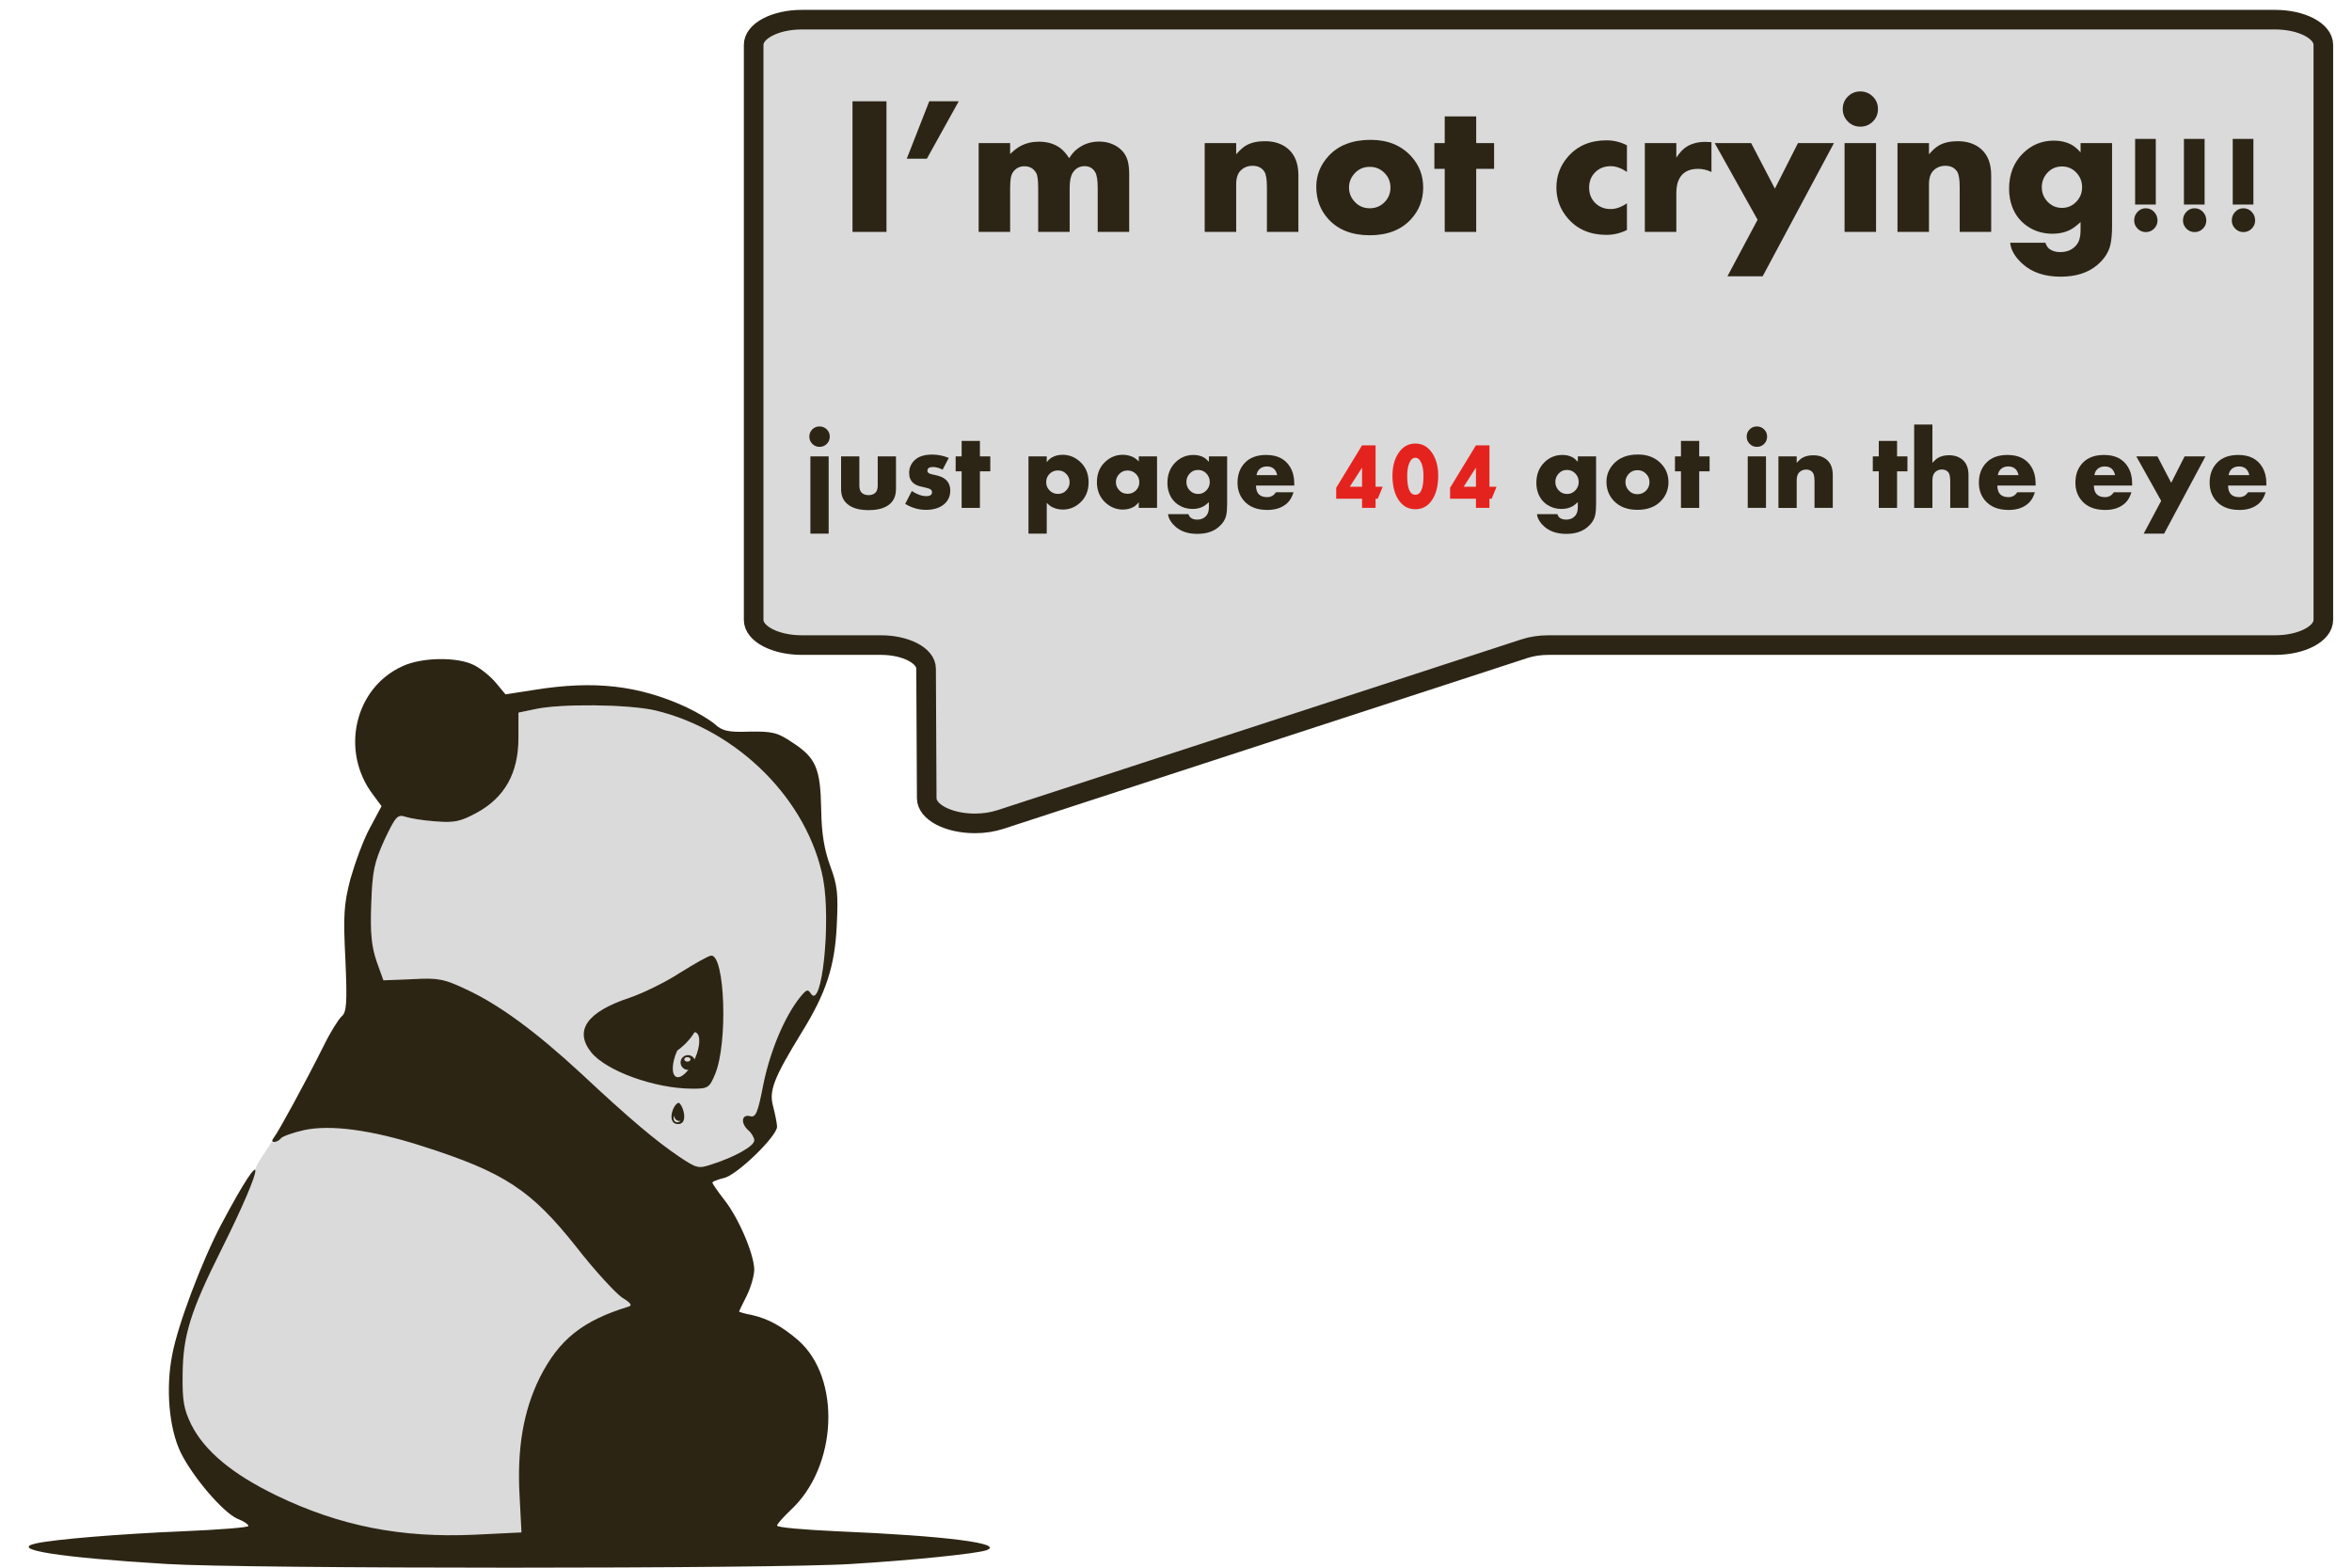
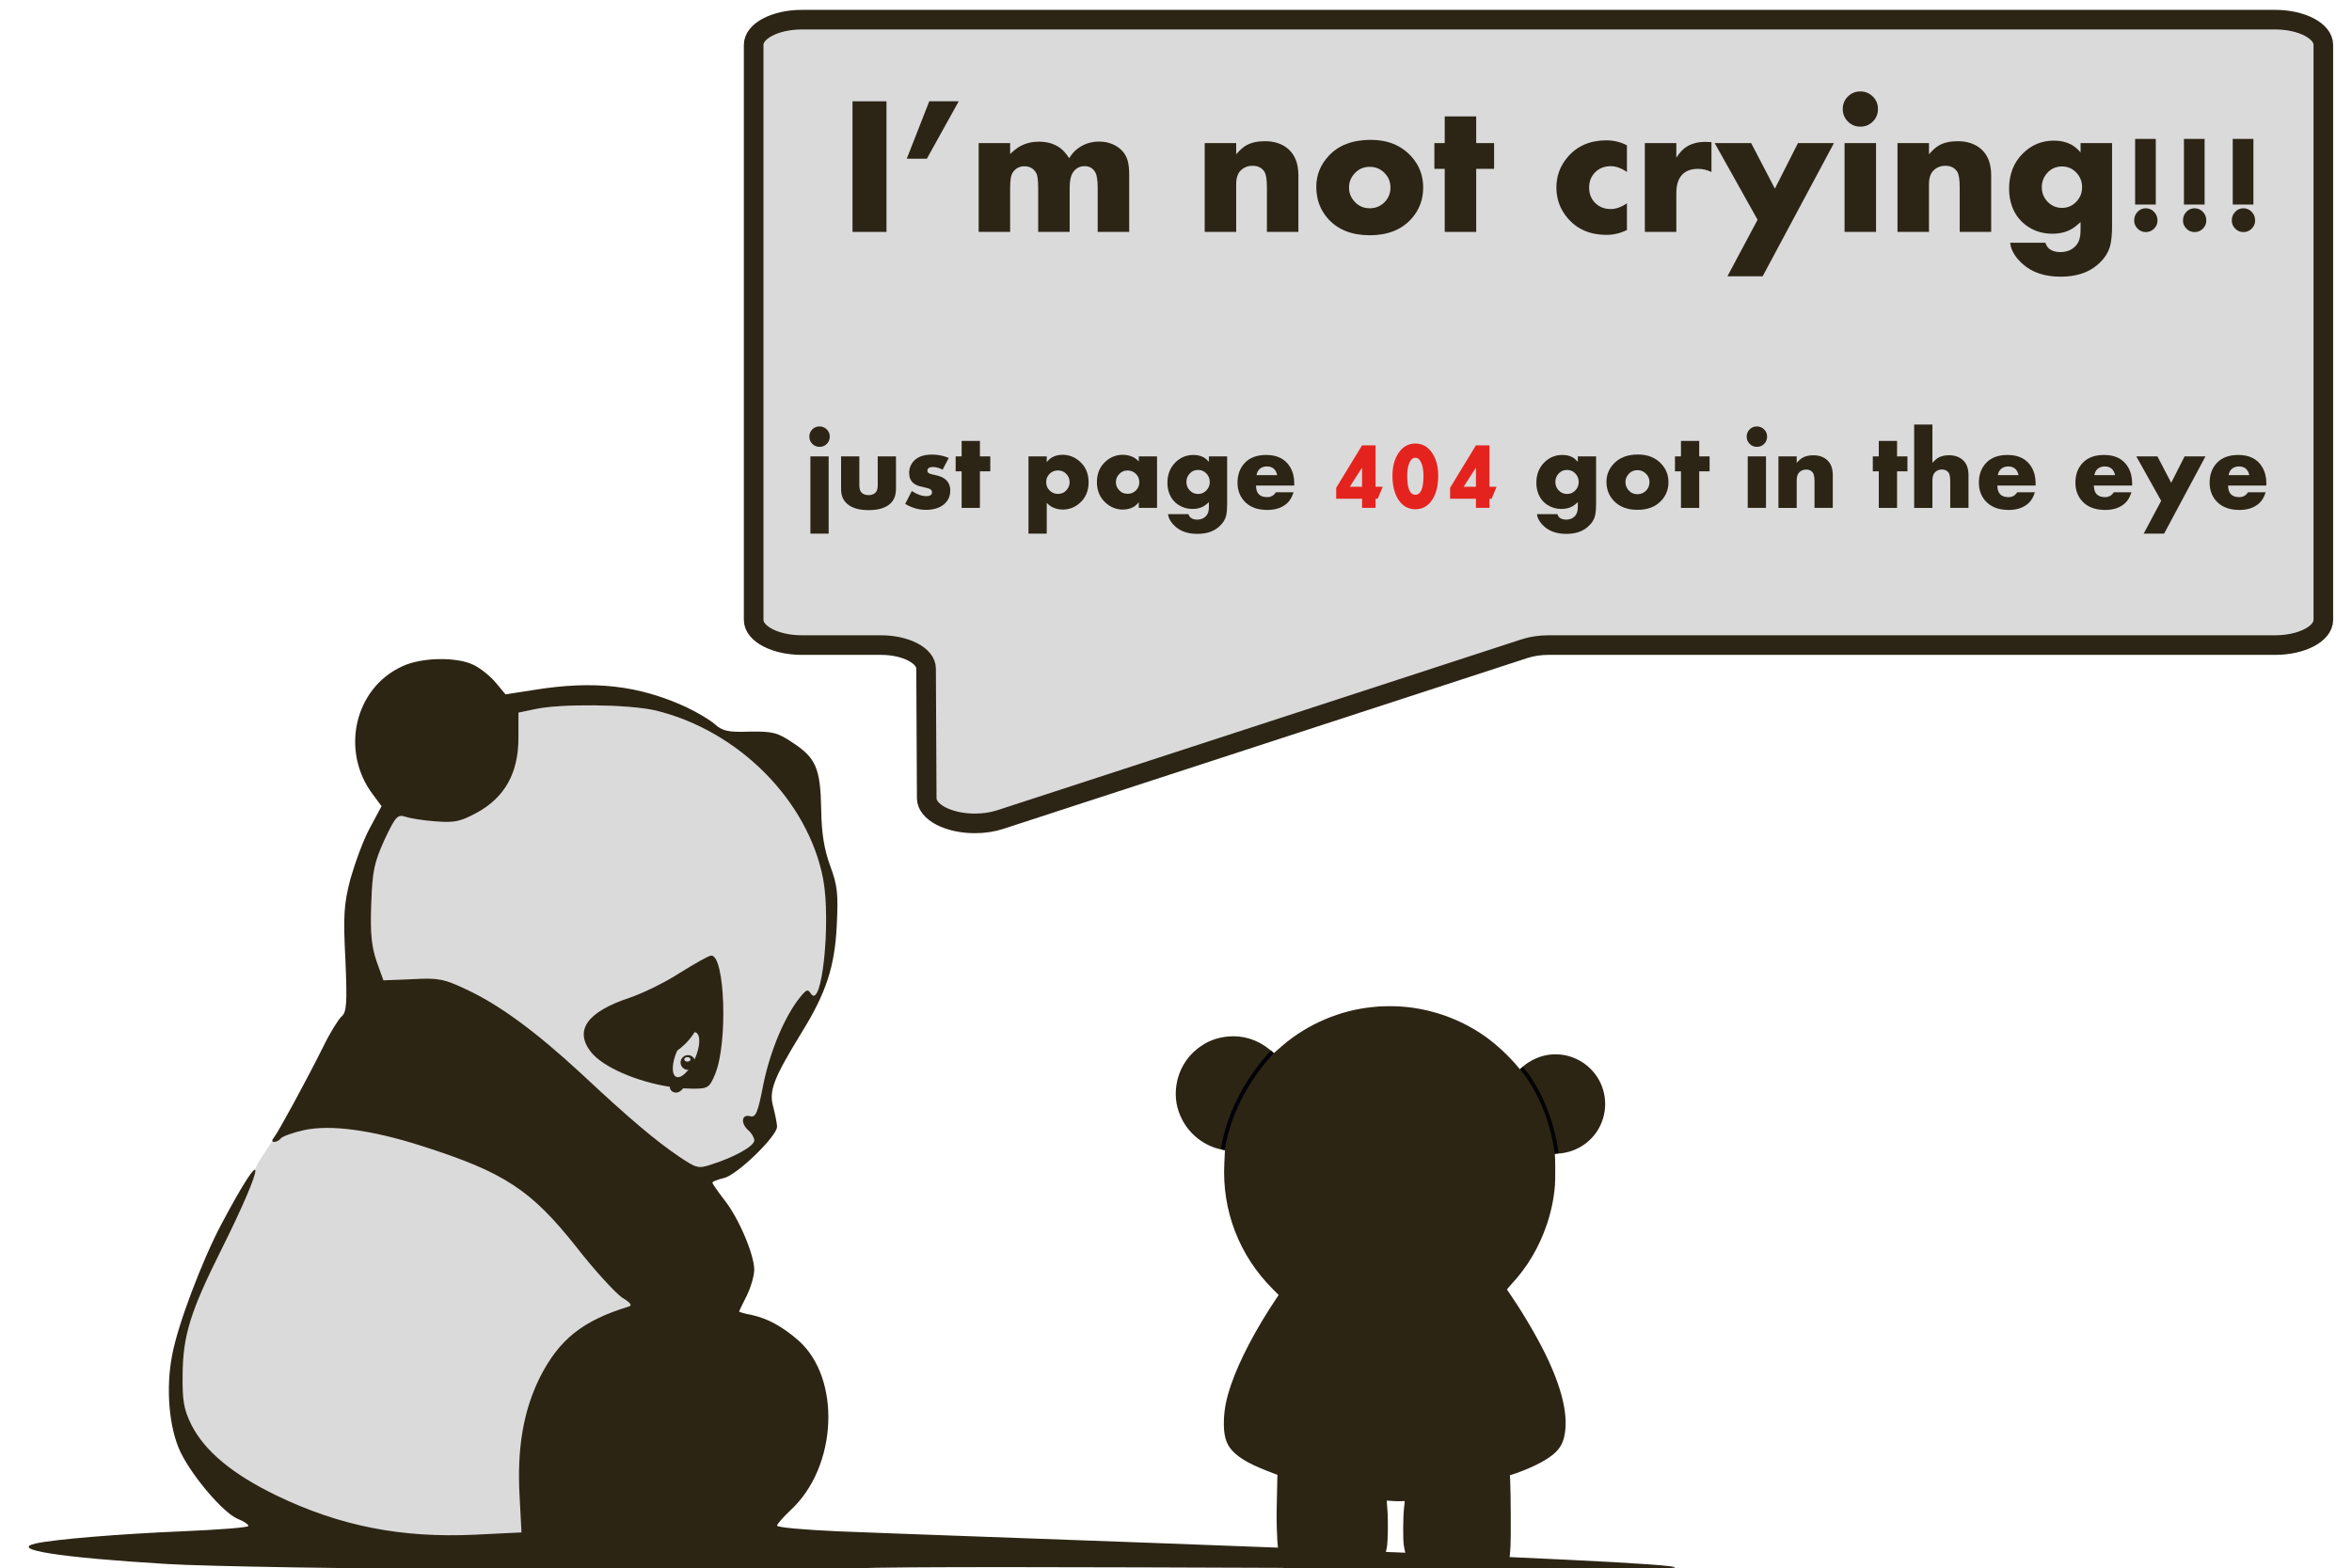
<svg xmlns="http://www.w3.org/2000/svg" version="1.1" id="Слой_1" x="0px" y="0px" width="600px" height="400px" viewBox="0 0 600 400" style="enable-background:new 0 0 600 400;" xml:space="preserve">
  <style type="text/css">
		.st0 {
			fill: #DADADA;
			stroke: #2C2516;
			stroke-width: 5;
			stroke-miterlimit: 10;
		}

		.st1 {
			fill: #2C2516;
		}

		.st2 {
			fill: #E5231E;
		}

		.st3 {
			fill: none;
		}

		.st4 {
			fill: #2D2514;
		}

		.st5 {
			fill: #DADADA;
+ 		}
+ 
+ 		.st6 {
+ 			fill: none;
+ 			stroke: #020009;
+ 			stroke-linejoin: round;
+ 			stroke-miterlimit: 10;
+ 		}
+ 
+ 		.st7 {
+ 			fill: #2D2514;
+ 			stroke: #030405;
+ 			stroke-miterlimit: 10;
		}
	</style>
  <path class="st5" d="M78.436,286.875c0,0-1.125-0.844,7.734,0s27.984,5.906,30.516,6.891s18,7.734,20.391,10.547  s15.469,16.453,16.875,18.703s9,9.844,9,9.844l-5.203,2.812c0,0-7.453,2.109-12.234,7.594s-9.703,13.5-10.688,24.047  s0.141,25.312,0.141,25.312s-27.844,1.828-37.406,1.125s-30.656-9.984-36-14.484s-15.047-12.375-15.75-18.562  s0.422-20.812,4.5-30.516s11.953-26.297,11.953-26.297l3.656-7.312l4.973-7.676C70.893,288.902,77.592,285.891,78.436,286.875z" />
  <path class="st5" d="M173.297,295.146c-6.015-4.075-12.71-9.702-24.837-21.053c-11.836-10.963-21.247-17.852-29.688-21.732  c-5.53-2.62-7.179-2.911-13.583-2.522l-7.373,0.291l-1.746-4.851c-1.261-3.784-1.649-7.082-1.358-14.65  c0.291-8.538,0.776-10.575,3.396-16.396c2.814-5.918,3.299-6.5,5.336-5.821c1.164,0.388,4.657,0.97,7.664,1.164  c4.754,0.388,6.306,0.097,10.575-2.231c7.082-3.881,10.575-10.09,10.575-19.016v-6.5l4.172-0.873  c6.5-1.455,23.77-1.261,30.658,0.291c21.15,5.045,39.002,22.897,42.883,42.98c2.037,10.866-0.291,33.569-3.105,29.3  c-0.776-1.261-1.164-1.067-2.814,0.97c-3.881,4.851-7.568,13.583-9.314,22.12c-1.455,7.47-1.94,8.635-3.493,8.15  c-2.134-0.485-2.329,1.94-0.291,3.687c0.776,0.679,1.455,1.843,1.455,2.523c0,1.455-5.045,4.269-10.866,6.112  C178.148,298.251,177.663,298.057,173.297,295.146z" />
  <g>
    <g>
      <path class="st0" d="M248.722,210.09c-6.772,0-12.296-2.878-12.313-6.416l-0.162-33.08c-0.016-3.309-5.179-6-11.509-6h-20.192    c-6.775,0-12.286-2.881-12.286-6.423V11.44c0-3.541,5.512-6.422,12.286-6.422h375.853c6.775,0,12.287,2.881,12.287,6.422v146.731    c-0.002,3.541-5.513,6.422-12.287,6.422H395.021c-2.156,0-4.262,0.315-6.091,0.911l-133.732,43.602    C253.225,209.75,250.985,210.09,248.722,210.09z" />
    </g>
  </g>
  <g>
    <path class="st1" d="M226.144,59.17h-8.667V25.845h8.667L226.144,59.17L226.144,59.17z" />
    <path class="st1" d="M244.576,25.845l-8.13,14.648h-5.127l5.737-14.648C237.056,25.845,244.576,25.845,244.576,25.845z" />
    <path class="st1" d="M288.058,59.17h-8.032V47.98c0-1.95-0.204-3.283-0.61-3.999c-0.603-1.056-1.506-1.584-2.71-1.584   c-1.335,0-2.36,0.577-3.076,1.731c-0.505,0.812-0.757,2.097-0.757,3.852v11.19h-8.032V47.98c0-1.95-0.163-3.218-0.488-3.803   c-0.651-1.17-1.652-1.755-3.003-1.755c-1.253,0-2.23,0.504-2.93,1.511c-0.261,0.358-0.448,0.85-0.562,1.475   c-0.114,0.626-0.171,1.483-0.171,2.572v11.19h-8.032V36.514h8.032v2.783c0.945-0.911,1.809-1.579,2.592-2.002   c1.418-0.765,3-1.147,4.744-1.147c2.233,0,4.092,0.578,5.576,1.733c0.75,0.586,1.467,1.416,2.152,2.49   c0.62-1.009,1.312-1.807,2.079-2.393c1.614-1.237,3.456-1.855,5.526-1.855c1.695,0,3.203,0.407,4.524,1.221   c1.418,0.896,2.347,2.108,2.787,3.638c0.261,0.928,0.392,2.083,0.392,3.467V59.17H288.058z" />
    <path class="st1" d="M331.222,59.17h-8.032V47.712c0-1.999-0.227-3.324-0.68-3.974c-0.663-0.959-1.658-1.438-2.984-1.438   c-1.213,0-2.232,0.413-3.057,1.239c-0.744,0.745-1.116,1.911-1.116,3.498V59.17h-8.032V36.514h8.032v2.856   c0.926-1.074,1.779-1.831,2.56-2.271c1.268-0.716,2.852-1.074,4.754-1.074c2.438,0,4.42,0.659,5.947,1.978   c1.739,1.498,2.608,3.744,2.608,6.738L331.222,59.17L331.222,59.17z" />
    <path class="st1" d="M363.058,47.842c0,3.142-1.034,5.835-3.101,8.081c-2.507,2.734-6.015,4.102-10.522,4.102   c-4.525,0-8.041-1.367-10.547-4.102c-2.067-2.246-3.101-5.005-3.101-8.276c0-2.946,1.041-5.558,3.125-7.837   c2.522-2.75,6.111-4.126,10.767-4.126c4.28,0,7.698,1.375,10.254,4.126C362.016,42.056,363.058,44.733,363.058,47.842z    M354.708,47.842c0-1.472-0.515-2.718-1.543-3.74c-1.029-1.022-2.272-1.533-3.73-1.533c-1.652,0-2.997,0.622-4.034,1.864   c-0.843,0.998-1.264,2.134-1.264,3.409c0,1.292,0.421,2.437,1.264,3.434c1.037,1.243,2.382,1.864,4.034,1.864   c1.474,0,2.722-0.511,3.742-1.533S354.708,49.33,354.708,47.842z" />
    <path class="st1" d="M381.148,43.081h-4.565V59.17h-8.032V43.081h-2.637v-6.567h2.637v-6.812h8.032v6.812h4.565V43.081z" />
    <path class="st1" d="M415.035,58.682c-1.66,0.83-3.402,1.245-5.225,1.245c-4.135,0-7.414-1.399-9.839-4.199   c-1.953-2.262-2.93-4.883-2.93-7.861c0-2.995,0.977-5.615,2.93-7.861c2.425-2.799,5.704-4.199,9.839-4.199   c1.855,0,3.597,0.423,5.225,1.27v6.812c-1.412-0.993-2.793-1.489-4.14-1.489c-1.592,0-2.906,0.513-3.945,1.538   s-1.559,2.336-1.559,3.931s0.52,2.905,1.559,3.931s2.354,1.538,3.945,1.538c1.331,0,2.711-0.488,4.14-1.465V58.682z" />
    <path class="st1" d="M436.593,43.887c-1.12-0.537-2.257-0.806-3.409-0.806c-2.629,0-4.334,1.083-5.112,3.247   c-0.292,0.781-0.438,1.831-0.438,3.149v9.692h-8.032V36.514h8.032v3.711c0.844-1.318,1.753-2.271,2.728-2.856   c1.314-0.781,2.872-1.172,4.674-1.172c0.422,0,0.941,0.024,1.559,0.073v7.617H436.593z" />
    <path class="st1" d="M467.843,36.514l-18.188,33.984h-8.984l7.69-14.429l-10.938-19.556h9.302l6.055,11.621l5.884-11.621   L467.843,36.514L467.843,36.514z" />
    <path class="st1" d="M479.073,27.81c0,1.267-0.435,2.334-1.303,3.202s-1.936,1.302-3.201,1.302c-1.251,0-2.31-0.438-3.178-1.314   c-0.868-0.877-1.303-1.94-1.303-3.19s0.435-2.309,1.303-3.177s1.927-1.303,3.178-1.303c1.249,0,2.312,0.435,3.189,1.303   C478.635,25.501,479.073,26.561,479.073,27.81z M478.585,59.17h-8.032V36.514h8.032V59.17z" />
    <path class="st1" d="M507.955,59.17h-8.032V47.712c0-1.999-0.227-3.324-0.68-3.974c-0.663-0.959-1.658-1.438-2.984-1.438   c-1.213,0-2.232,0.413-3.057,1.239c-0.744,0.745-1.116,1.911-1.116,3.498V59.17h-8.032V36.514h8.032v2.856   c0.926-1.074,1.779-1.831,2.56-2.271c1.268-0.716,2.852-1.074,4.754-1.074c2.438,0,4.42,0.659,5.947,1.978   c1.739,1.498,2.608,3.744,2.608,6.738L507.955,59.17L507.955,59.17z" />
    <path class="st1" d="M538.79,57.607c0,1.985-0.139,3.589-0.415,4.81c-0.439,1.953-1.579,3.703-3.418,5.249   c-2.328,1.953-5.42,2.93-9.277,2.93c-4.037,0-7.251-1.066-9.644-3.198c-1.596-1.416-2.612-2.897-3.052-4.443   c-0.049-0.163-0.114-0.505-0.195-1.025h8.984c0.26,0.741,0.61,1.272,1.05,1.595c0.716,0.532,1.627,0.798,2.734,0.798   c1.855,0,3.279-0.657,4.272-1.972c0.618-0.827,0.928-2.012,0.928-3.553v-2.142c-0.959,0.879-1.764,1.498-2.414,1.855   c-1.349,0.749-2.941,1.123-4.778,1.123c-2.309,0-4.373-0.594-6.193-1.782c-1.869-1.221-3.21-2.889-4.022-5.005   c-0.553-1.432-0.829-2.986-0.829-4.663c0-3.711,1.179-6.73,3.535-9.058c2.194-2.165,4.836-3.247,7.924-3.247   c1.642,0,3.104,0.334,4.389,1.001c0.764,0.407,1.561,1.074,2.39,2.002v-2.368h8.032L538.79,57.607L538.79,57.607z M531.148,47.769   c0-1.448-0.494-2.693-1.482-3.735s-2.203-1.562-3.645-1.562c-1.604,0-2.916,0.619-3.937,1.855   c-0.811,0.993-1.215,2.141-1.215,3.442c0,1.449,0.498,2.69,1.494,3.723c0.996,1.034,2.215,1.55,3.657,1.55   c1.425,0,2.636-0.517,3.633-1.55C530.65,50.458,531.148,49.217,531.148,47.769z" />
    <path class="st1" d="M550.387,56.253c0,0.801-0.29,1.495-0.87,2.083c-0.581,0.588-1.287,0.882-2.121,0.882   c-0.816,0-1.516-0.294-2.096-0.882s-0.87-1.283-0.87-2.083c0-0.85,0.286-1.581,0.858-2.194c0.571-0.613,1.274-0.919,2.107-0.919   c0.834,0,1.54,0.307,2.121,0.919C550.097,54.672,550.387,55.403,550.387,56.253z M549.947,52.188h-5.273V35.439h5.273V52.188z" />
    <path class="st1" d="M562.838,56.253c0,0.801-0.29,1.495-0.87,2.083c-0.581,0.588-1.287,0.882-2.121,0.882   c-0.816,0-1.516-0.294-2.096-0.882s-0.87-1.283-0.87-2.083c0-0.85,0.286-1.581,0.858-2.194c0.571-0.613,1.274-0.919,2.107-0.919   c0.834,0,1.54,0.307,2.121,0.919C562.548,54.672,562.838,55.403,562.838,56.253z M562.398,52.188h-5.273V35.439h5.273V52.188z" />
    <path class="st1" d="M575.289,56.253c0,0.801-0.29,1.495-0.87,2.083c-0.581,0.588-1.287,0.882-2.121,0.882   c-0.816,0-1.516-0.294-2.096-0.882s-0.87-1.283-0.87-2.083c0-0.85,0.286-1.581,0.858-2.194c0.571-0.613,1.274-0.919,2.107-0.919   c0.834,0,1.54,0.307,2.121,0.919C574.999,54.672,575.289,55.403,575.289,56.253z M574.85,52.188h-5.273V35.439h5.273V52.188z" />
  </g>
  <g>
    <path class="st1" d="M211.674,111.403c0,0.734-0.252,1.354-0.755,1.857c-0.504,0.503-1.123,0.755-1.857,0.755   c-0.725,0-1.34-0.254-1.843-0.762c-0.503-0.509-0.755-1.125-0.755-1.85s0.252-1.339,0.755-1.843   c0.503-0.503,1.118-0.755,1.843-0.755s1.341,0.252,1.85,0.755C211.419,110.064,211.674,110.678,211.674,111.403z M211.391,136.162   h-4.659v-19.711h4.659V136.162z" />
    <path class="st1" d="M228.567,124.792c0,2.445-1.156,4.069-3.469,4.871c-0.963,0.331-2.138,0.496-3.526,0.496   c-2.728,0-4.687-0.67-5.876-2.011c-0.755-0.85-1.133-1.968-1.133-3.356v-8.34h4.659v7.448c0,0.821,0.197,1.425,0.591,1.812   c0.422,0.416,1.009,0.623,1.759,0.623c0.741,0,1.323-0.208,1.745-0.623c0.394-0.387,0.591-0.991,0.591-1.812v-7.448h4.659V124.792z   " />
    <path class="st1" d="M242.416,125.16c0,1.397-0.5,2.54-1.501,3.427c-1.124,1-2.705,1.501-4.744,1.501   c-1.803,0-3.554-0.505-5.253-1.515l1.685-3.285c1.327,0.869,2.561,1.303,3.7,1.303c0.97,0,1.455-0.335,1.455-1.005   c0-0.349-0.169-0.618-0.508-0.807c-0.217-0.123-0.707-0.269-1.469-0.439c-0.857-0.188-1.417-0.334-1.681-0.438   c-0.941-0.367-1.577-0.942-1.907-1.724c-0.179-0.424-0.269-0.933-0.269-1.527c0-1.15,0.392-2.154,1.175-3.011   c1.01-1.103,2.568-1.654,4.673-1.654c1.463,0,2.884,0.283,4.262,0.85l-1.572,3.002c-0.866-0.453-1.693-0.68-2.483-0.68   c-0.932,0-1.397,0.324-1.397,0.971c0,0.295,0.188,0.533,0.565,0.714c0.169,0.085,0.668,0.212,1.498,0.382   c1.214,0.255,2.109,0.661,2.684,1.218C242.053,123.14,242.416,124.046,242.416,125.16z" />
    <path class="st1" d="M252.625,120.26h-2.648v9.332h-4.659v-9.332h-1.529v-3.809h1.529V112.5h4.659v3.951h2.648V120.26z" />
    <path class="st1" d="M277.703,123.043c0,2.244-0.778,4.036-2.333,5.375c-1.235,1.066-2.654,1.599-4.256,1.599   c-0.934,0-1.81-0.198-2.63-0.595c-0.471-0.227-0.957-0.6-1.457-1.119v7.859h-4.659v-19.711h4.659v1.473   c0.415-0.547,0.862-0.954,1.343-1.218c0.792-0.444,1.692-0.666,2.701-0.666c1.631,0,3.083,0.561,4.355,1.683   C276.944,119.063,277.703,120.836,277.703,123.043z M272.86,123.028c0-0.747-0.235-1.396-0.705-1.944   c-0.592-0.7-1.353-1.05-2.283-1.05c-0.836,0-1.543,0.289-2.121,0.866c-0.578,0.577-0.867,1.287-0.867,2.128   c0,0.833,0.291,1.541,0.874,2.122c0.583,0.582,1.288,0.873,2.114,0.873c0.93,0,1.687-0.35,2.269-1.05   C272.62,124.405,272.86,123.757,272.86,123.028z" />
    <path class="st1" d="M295.162,129.592h-4.659v-1.458c-0.443,0.557-0.891,0.963-1.343,1.218c-0.792,0.444-1.692,0.666-2.701,0.666   c-1.631,0-3.083-0.561-4.355-1.683c-1.518-1.339-2.277-3.112-2.277-5.319c0-2.245,0.778-4.037,2.333-5.375   c1.235-1.065,2.654-1.599,4.256-1.599c0.934,0,1.81,0.193,2.63,0.581c0.471,0.227,0.957,0.6,1.457,1.119v-1.289h4.659   L295.162,129.592L295.162,129.592z M290.645,123.021c0-0.827-0.292-1.529-0.874-2.107c-0.583-0.578-1.287-0.867-2.114-0.867   c-0.921,0-1.677,0.348-2.269,1.043c-0.479,0.564-0.719,1.207-0.719,1.931s0.24,1.367,0.719,1.931   c0.583,0.695,1.339,1.043,2.269,1.043c0.836,0,1.543-0.287,2.121-0.859C290.356,124.562,290.645,123.858,290.645,123.021z" />
    <path class="st1" d="M313.047,128.686c0,1.152-0.081,2.082-0.241,2.79c-0.255,1.133-0.916,2.147-1.982,3.044   c-1.35,1.133-3.144,1.699-5.381,1.699c-2.341,0-4.205-0.618-5.593-1.855c-0.925-0.821-1.515-1.68-1.77-2.577   c-0.028-0.094-0.066-0.292-0.113-0.595h5.211c0.151,0.43,0.354,0.738,0.609,0.925c0.415,0.308,0.943,0.462,1.586,0.462   c1.075,0,1.901-0.381,2.478-1.144c0.358-0.48,0.538-1.167,0.538-2.061v-1.242c-0.557,0.51-1.023,0.869-1.4,1.076   c-0.782,0.434-1.706,0.651-2.771,0.651c-1.339,0-2.535-0.345-3.592-1.034c-1.084-0.708-1.862-1.676-2.333-2.903   c-0.321-0.831-0.481-1.732-0.481-2.705c0-2.152,0.684-3.903,2.051-5.253c1.273-1.255,2.804-1.883,4.596-1.883   c0.952,0,1.8,0.193,2.545,0.581c0.442,0.236,0.904,0.623,1.386,1.161v-1.374h4.659v12.237H313.047z M308.614,122.979   c0-0.84-0.287-1.562-0.859-2.167c-0.573-0.604-1.278-0.906-2.114-0.906c-0.93,0-1.691,0.359-2.283,1.076   c-0.47,0.576-0.704,1.241-0.704,1.997c0,0.84,0.288,1.56,0.866,2.16c0.578,0.599,1.285,0.899,2.121,0.899   c0.826,0,1.529-0.3,2.106-0.899C308.325,124.539,308.614,123.819,308.614,122.979z" />
    <path class="st1" d="M330.166,123.885h-9.756c0,1.973,0.948,2.959,2.845,2.959c0.967,0,1.708-0.416,2.225-1.246h4.503   c-0.358,1.186-0.888,2.104-1.586,2.752c-1.265,1.177-2.959,1.765-5.084,1.765c-2.699,0-4.729-0.821-6.088-2.464   c-1.02-1.227-1.529-2.724-1.529-4.489c0-2.096,0.637-3.8,1.911-5.112s3.073-1.968,5.396-1.968c2.859,0,4.903,1.041,6.131,3.121   c0.689,1.172,1.033,2.534,1.033,4.085L330.166,123.885L330.166,123.885z M325.819,121.237c-0.329-1.482-1.207-2.223-2.634-2.223   c-0.789,0-1.428,0.236-1.916,0.708c-0.385,0.375-0.629,0.881-0.732,1.516L325.819,121.237L325.819,121.237z" />
    <path class="st2" d="M352.725,124.191l-1.248,3.059h-0.563v2.341h-3.452v-2.341h-6.597v-2.786l6.597-10.835h3.452v10.562   C350.914,124.191,352.725,124.191,352.725,124.191z M347.461,124.191v-4.871l-3.127,4.871H347.461z" />
    <path class="st2" d="M366.892,121.372c0,2.518-0.5,4.552-1.501,6.101c-1.059,1.641-2.503,2.461-4.335,2.461   s-3.276-0.82-4.334-2.461c-1.002-1.549-1.502-3.583-1.502-6.101c0-2.29,0.5-4.198,1.502-5.725c1.08-1.652,2.525-2.478,4.334-2.478   c1.81,0,3.254,0.826,4.335,2.478C366.392,117.173,366.892,119.082,366.892,121.372z M363.132,121.405   c0-1.303-0.177-2.384-0.531-3.242c-0.39-0.915-0.904-1.372-1.545-1.372s-1.155,0.458-1.544,1.372   c-0.354,0.858-0.532,1.938-0.532,3.242c0,3.225,0.692,4.837,2.076,4.837C362.44,126.242,363.132,124.63,363.132,121.405z" />
    <path class="st2" d="M381.777,124.191l-1.248,3.059h-0.563v2.341h-3.452v-2.341h-6.597v-2.786l6.597-10.835h3.452v10.562   C379.966,124.191,381.777,124.191,381.777,124.191z M376.514,124.191v-4.871l-3.127,4.871H376.514z" />
    <path class="st1" d="M407.164,128.686c0,1.152-0.081,2.082-0.241,2.79c-0.255,1.133-0.916,2.147-1.982,3.044   c-1.35,1.133-3.144,1.699-5.381,1.699c-2.341,0-4.206-0.618-5.593-1.855c-0.926-0.821-1.516-1.68-1.771-2.577   c-0.028-0.094-0.066-0.292-0.113-0.595h5.211c0.151,0.43,0.354,0.738,0.608,0.925c0.416,0.308,0.944,0.462,1.586,0.462   c1.076,0,1.902-0.381,2.479-1.144c0.358-0.48,0.538-1.167,0.538-2.061v-1.242c-0.557,0.51-1.023,0.869-1.4,1.076   c-0.782,0.434-1.706,0.651-2.771,0.651c-1.339,0-2.536-0.345-3.592-1.034c-1.084-0.708-1.862-1.676-2.333-2.903   c-0.32-0.831-0.48-1.732-0.48-2.705c0-2.152,0.683-3.903,2.05-5.253c1.272-1.255,2.805-1.883,4.596-1.883   c0.952,0,1.801,0.193,2.546,0.581c0.442,0.236,0.904,0.623,1.386,1.161v-1.374h4.659v12.237H407.164z M402.731,122.979   c0-0.84-0.287-1.562-0.859-2.167c-0.573-0.604-1.278-0.906-2.114-0.906c-0.93,0-1.691,0.359-2.283,1.076   c-0.47,0.576-0.705,1.241-0.705,1.997c0,0.84,0.289,1.56,0.867,2.16c0.578,0.599,1.285,0.899,2.121,0.899   c0.826,0,1.529-0.3,2.106-0.899C402.442,124.539,402.731,123.819,402.731,122.979z" />
    <path class="st1" d="M425.629,123.021c0,1.822-0.6,3.384-1.799,4.687c-1.453,1.586-3.487,2.379-6.103,2.379   c-2.624,0-4.663-0.793-6.117-2.379c-1.199-1.303-1.798-2.903-1.798-4.8c0-1.708,0.604-3.224,1.812-4.545   c1.463-1.595,3.544-2.393,6.244-2.393c2.482,0,4.465,0.798,5.947,2.393C425.024,119.666,425.629,121.218,425.629,123.021z    M420.786,123.021c0-0.854-0.299-1.577-0.896-2.169s-1.317-0.889-2.163-0.889c-0.958,0-1.738,0.36-2.34,1.081   c-0.488,0.579-0.733,1.238-0.733,1.978c0,0.749,0.245,1.413,0.733,1.992c0.602,0.721,1.382,1.081,2.34,1.081   c0.854,0,1.578-0.296,2.171-0.889C420.49,124.612,420.786,123.885,420.786,123.021z" />
    <path class="st1" d="M436.122,120.26h-2.647v9.332h-4.659v-9.332h-1.529v-3.809h1.529V112.5h4.659v3.951h2.647V120.26z" />
    <path class="st1" d="M450.793,111.403c0,0.734-0.252,1.354-0.756,1.857c-0.503,0.503-1.122,0.755-1.856,0.755   c-0.726,0-1.34-0.254-1.844-0.762c-0.503-0.509-0.755-1.125-0.755-1.85s0.252-1.339,0.755-1.843   c0.504-0.503,1.118-0.755,1.844-0.755c0.725,0,1.341,0.252,1.85,0.755C450.539,110.064,450.793,110.678,450.793,111.403z    M450.51,129.592h-4.658v-13.141h4.658V129.592z" />
    <path class="st1" d="M467.545,129.592h-4.659v-6.646c0-1.159-0.132-1.927-0.395-2.304c-0.384-0.556-0.961-0.834-1.73-0.834   c-0.703,0-1.295,0.24-1.773,0.718c-0.432,0.432-0.647,1.108-0.647,2.029v7.038h-4.658v-13.141h4.658v1.657   c0.538-0.623,1.032-1.062,1.485-1.317c0.734-0.416,1.654-0.623,2.757-0.623c1.414,0,2.563,0.382,3.449,1.147   c1.009,0.869,1.514,2.171,1.514,3.908L467.545,129.592L467.545,129.592z" />
    <path class="st1" d="M486.591,120.26h-2.647v9.332h-4.659v-9.332h-1.529v-3.809h1.529V112.5h4.659v3.951h2.647V120.26z" />
    <path class="st1" d="M502.168,129.592h-4.659v-6.646c0-1.168-0.132-1.941-0.395-2.318c-0.384-0.556-0.961-0.834-1.73-0.834   c-0.713,0-1.304,0.24-1.773,0.718c-0.432,0.442-0.647,1.123-0.647,2.043v7.038h-4.658v-21.269h4.658v9.785   c0.538-0.623,1.032-1.062,1.485-1.317c0.744-0.425,1.663-0.637,2.757-0.637c1.395,0,2.545,0.387,3.449,1.161   c1.009,0.869,1.514,2.171,1.514,3.908L502.168,129.592L502.168,129.592z" />
    <path class="st1" d="M519.287,123.885h-9.756c0,1.973,0.948,2.959,2.845,2.959c0.967,0,1.708-0.416,2.225-1.246h4.503   c-0.358,1.186-0.888,2.104-1.586,2.752c-1.265,1.177-2.959,1.765-5.084,1.765c-2.699,0-4.729-0.821-6.088-2.464   c-1.02-1.227-1.529-2.724-1.529-4.489c0-2.096,0.637-3.8,1.911-5.112s3.073-1.968,5.396-1.968c2.859,0,4.903,1.041,6.131,3.121   c0.689,1.172,1.033,2.534,1.033,4.085L519.287,123.885L519.287,123.885z M514.94,121.237c-0.329-1.482-1.207-2.223-2.634-2.223   c-0.789,0-1.428,0.236-1.916,0.708c-0.385,0.375-0.629,0.881-0.732,1.516L514.94,121.237L514.94,121.237z" />
    <path class="st1" d="M543.912,123.885h-9.756c0,1.973,0.948,2.959,2.845,2.959c0.967,0,1.708-0.416,2.225-1.246h4.503   c-0.358,1.186-0.888,2.104-1.586,2.752c-1.265,1.177-2.959,1.765-5.084,1.765c-2.699,0-4.729-0.821-6.088-2.464   c-1.02-1.227-1.529-2.724-1.529-4.489c0-2.096,0.637-3.8,1.911-5.112s3.073-1.968,5.396-1.968c2.859,0,4.903,1.041,6.131,3.121   c0.689,1.172,1.033,2.534,1.033,4.085L543.912,123.885L543.912,123.885z M539.565,121.237c-0.329-1.482-1.207-2.223-2.634-2.223   c-0.789,0-1.428,0.236-1.916,0.708c-0.385,0.375-0.629,0.881-0.732,1.516L539.565,121.237L539.565,121.237z" />
    <path class="st1" d="M562.618,116.451l-10.55,19.711h-5.211l4.461-8.369l-6.344-11.342h5.395l3.512,6.74l3.413-6.74H562.618z" />
    <path class="st1" d="M578.151,123.885h-9.756c0,1.973,0.948,2.959,2.845,2.959c0.967,0,1.708-0.416,2.225-1.246h4.503   c-0.358,1.186-0.888,2.104-1.586,2.752c-1.265,1.177-2.959,1.765-5.084,1.765c-2.699,0-4.729-0.821-6.088-2.464   c-1.02-1.227-1.529-2.724-1.529-4.489c0-2.096,0.637-3.8,1.911-5.112s3.073-1.968,5.396-1.968c2.859,0,4.903,1.041,6.131,3.121   c0.689,1.172,1.033,2.534,1.033,4.085L578.151,123.885L578.151,123.885z M573.805,121.237c-0.329-1.482-1.207-2.223-2.634-2.223   c-0.789,0-1.428,0.236-1.916,0.708c-0.385,0.375-0.629,0.881-0.732,1.516L573.805,121.237L573.805,121.237z" />
  </g>
  <g>
    <path class="st3" d="M192.41,290.974c0-0.679-0.679-1.843-1.455-2.523c-2.037-1.746-1.843-4.172,0.291-3.687   c1.552,0.485,2.037-0.679,3.493-8.15c1.746-8.538,5.433-17.269,9.314-22.12c1.649-2.037,2.037-2.232,2.814-0.97   c2.813,4.269,5.142-18.434,3.105-29.3c-3.881-20.083-21.732-37.935-42.883-42.98c-6.888-1.552-24.158-1.746-30.658-0.291   l-4.172,0.873v6.5c0,8.926-3.493,15.135-10.575,19.016c-4.269,2.328-5.821,2.62-10.575,2.231c-3.008-0.194-6.5-0.776-7.664-1.164   c-2.037-0.679-2.523-0.097-5.336,5.821c-2.619,5.821-3.105,7.859-3.396,16.396c-0.291,7.568,0.097,10.866,1.358,14.65l1.746,4.851   l7.373-0.291c6.403-0.388,8.053-0.097,13.583,2.522c8.441,3.881,17.852,10.769,29.688,21.732   c12.128,11.351,18.822,16.978,24.837,21.053c4.366,2.911,4.851,3.105,8.247,1.94C187.365,295.243,192.41,292.43,192.41,290.974z    M182.417,274.093c-1.455,3.493-1.843,3.687-5.724,3.687c-9.702,0-22.12-4.56-25.904-9.314c-4.366-5.53-1.067-10.284,9.799-13.874   c3.396-1.164,9.217-3.978,12.904-6.403c3.784-2.329,7.277-4.366,7.956-4.366C184.94,243.726,185.716,266.235,182.417,274.093z" />
-     <path class="st4" d="M213.561,390.711c-8.441-0.388-15.329-0.97-15.329-1.455c0-0.388,1.552-2.134,3.493-3.978   c11.933-11.06,12.904-33.569,1.94-43.271c-4.172-3.59-7.664-5.53-11.933-6.5c-1.746-0.291-3.202-0.776-3.202-0.873   s0.873-1.843,1.94-3.978s1.94-5.142,1.94-6.791c-0.097-3.978-3.978-13.098-7.664-17.755c-1.649-2.134-3.008-4.075-3.008-4.366   c0-0.291,1.358-0.776,2.911-1.164c3.299-0.679,13.583-10.672,13.583-13.098c0-0.776-0.485-3.105-0.97-5.045   c-1.164-4.075,0-7.179,7.373-19.21c6.112-9.896,8.344-16.687,8.829-27.165c0.388-7.956,0.194-10.09-1.649-15.038   c-1.552-4.269-2.231-8.247-2.328-14.553c-0.194-10.478-1.358-13.098-7.276-16.978c-3.881-2.62-5.142-2.911-11.06-2.814   c-5.433,0.194-6.888-0.194-8.732-1.843c-1.164-1.067-4.56-3.105-7.471-4.463c-12.127-5.53-23.382-6.791-38.517-4.366l-7.471,1.164   l-2.425-2.911c-1.358-1.649-3.881-3.687-5.627-4.56c-4.172-2.134-13.292-2.037-18.24,0.291   c-12.224,5.53-15.911,21.635-7.568,32.695l2.231,3.008l-3.008,5.627c-1.649,3.008-3.784,8.926-4.948,13.001   c-1.649,6.403-1.843,9.217-1.261,20.568c0.485,11.157,0.291,13.389-0.97,14.456c-0.776,0.679-2.911,4.075-4.657,7.664   c-4.657,9.314-11.448,21.732-12.516,23.091c-0.679,0.873-0.679,1.261,0,1.261c0.582,0,1.261-0.388,1.649-0.873   c0.291-0.485,2.911-1.455,5.918-2.134c6.694-1.455,17.172-0.097,30.173,4.075c20.956,6.694,27.747,11.157,39.293,25.71   c4.657,6.015,9.993,11.739,11.642,12.904c2.231,1.358,2.716,2.037,1.746,2.328c-11.739,3.59-17.755,8.344-22.703,18.143   c-4.172,8.441-5.821,18.046-5.142,30.173l0.485,9.314l-11.933,0.582c-18.822,0.873-34.442-2.231-50.547-9.993   c-11.254-5.433-18.337-11.351-21.732-18.046c-1.94-3.978-2.328-6.112-2.231-13.001c0.097-9.799,2.037-16.008,9.702-31.337   c11.739-23.479,11.836-28.815,0.097-6.694c-4.851,9.217-10.963,25.322-12.419,32.987c-1.746,8.635-0.873,18.919,2.134,25.128   c3.105,6.306,10.866,15.329,14.456,16.881c1.552,0.582,2.814,1.455,2.814,1.843s-7.568,0.97-16.687,1.358   c-16.202,0.679-32.695,2.037-37.547,3.105c-6.888,1.552,6.015,3.59,33.375,5.239c20.277,1.261,154.649,1.261,174.635,0   c15.911-0.97,31.822-2.62,34.442-3.493C256.54,393.815,241.211,391.875,213.561,390.711z M173.297,295.146   c-6.015-4.075-12.71-9.702-24.837-21.053c-11.836-10.963-21.247-17.852-29.688-21.732c-5.53-2.62-7.179-2.911-13.583-2.522   l-7.373,0.291l-1.746-4.851c-1.261-3.784-1.649-7.082-1.358-14.65c0.291-8.538,0.776-10.575,3.396-16.396   c2.814-5.918,3.299-6.5,5.336-5.821c1.164,0.388,4.657,0.97,7.664,1.164c4.754,0.388,6.306,0.097,10.575-2.231   c7.082-3.881,10.575-10.09,10.575-19.016v-6.5l4.172-0.873c6.5-1.455,23.77-1.261,30.658,0.291   c21.15,5.045,39.002,22.897,42.883,42.98c2.037,10.866-0.291,33.569-3.105,29.3c-0.776-1.261-1.164-1.067-2.814,0.97   c-3.881,4.851-7.568,13.583-9.314,22.12c-1.455,7.47-1.94,8.635-3.493,8.15c-2.134-0.485-2.329,1.94-0.291,3.687   c0.776,0.679,1.455,1.843,1.455,2.523c0,1.455-5.045,4.269-10.866,6.112C178.148,298.251,177.663,298.057,173.297,295.146z" />
-     <path class="st4" d="M181.447,243.823c-0.679,0-4.172,2.037-7.956,4.366c-3.687,2.425-9.508,5.239-12.904,6.403   c-10.866,3.59-14.165,8.344-9.799,13.874c3.784,4.754,16.202,9.314,25.904,9.314c3.881,0,4.269-0.194,5.724-3.687   C185.716,266.235,184.94,243.726,181.447,243.823z M177.281,270.105c-1.381,3.126-3.519,5.21-4.773,4.655   c-1.255-0.555-1.153-3.538,0.229-6.664c1.381-3.126,3.518-5.21,4.773-4.655S178.663,266.98,177.281,270.105z" />
+     <path class="st4" d="M213.561,390.711c-8.441-0.388-15.329-0.97-15.329-1.455c0-0.388,1.552-2.134,3.493-3.978    c11.933-11.06,12.904-33.569,1.94-43.271c-4.172-3.59-7.664-5.53-11.933-6.5c-1.746-0.291-3.202-0.776-3.202-0.873    s0.873-1.843,1.94-3.978s1.94-5.142,1.94-6.791c-0.097-3.978-3.978-13.098-7.664-17.755c-1.649-2.134-3.008-4.075-3.008-4.366    c0-0.291,1.358-0.776,2.911-1.164c3.299-0.679,13.583-10.672,13.583-13.098c0-0.776-0.485-3.105-0.97-5.045    c-1.164-4.075,0-7.179,7.373-19.21c6.112-9.896,8.344-16.687,8.829-27.165c0.388-7.956,0.194-10.09-1.649-15.038    c-1.552-4.269-2.231-8.247-2.328-14.553c-0.194-10.478-1.358-13.098-7.276-16.978c-3.881-2.62-5.142-2.911-11.06-2.814    c-5.433,0.194-6.888-0.194-8.732-1.843c-1.164-1.067-4.56-3.105-7.471-4.463c-12.127-5.53-23.382-6.791-38.517-4.366l-7.471,1.164    l-2.425-2.911c-1.358-1.649-3.881-3.687-5.627-4.56c-4.172-2.134-13.292-2.037-18.24,0.291    c-12.224,5.53-15.911,21.635-7.568,32.695l2.231,3.008l-3.008,5.627c-1.649,3.008-3.784,8.926-4.948,13.001    c-1.649,6.403-1.843,9.217-1.261,20.568c0.485,11.157,0.291,13.389-0.97,14.456c-0.776,0.679-2.911,4.075-4.657,7.664    c-4.657,9.314-11.448,21.732-12.516,23.091c-0.679,0.873-0.679,1.261,0,1.261c0.582,0,1.261-0.388,1.649-0.873    c0.291-0.485,2.911-1.455,5.918-2.134c6.694-1.455,17.172-0.097,30.173,4.075c20.956,6.694,27.747,11.157,39.293,25.71    c4.657,6.015,9.993,11.739,11.642,12.904c2.231,1.358,2.716,2.037,1.746,2.328c-11.739,3.59-17.755,8.344-22.703,18.143    c-4.172,8.441-5.821,18.046-5.142,30.173l0.485,9.314l-11.933,0.582c-18.822,0.873-34.442-2.231-50.547-9.993    c-11.254-5.433-18.337-11.351-21.732-18.046c-1.94-3.978-2.328-6.112-2.231-13.001c0.097-9.799,2.037-16.008,9.702-31.337    c11.739-23.479,11.836-28.815,0.097-6.694c-4.851,9.217-10.963,25.322-12.419,32.987c-1.746,8.635-0.873,18.919,2.134,25.128    c3.105,6.306,10.866,15.329,14.456,16.881c1.552,0.582,2.814,1.455,2.814,1.843s-7.568,0.97-16.687,1.358    c-16.202,0.679-32.695,2.037-37.547,3.105c-6.888,1.552,6.015,3.59,33.375,5.239c20.277,1.261,156.374,2.379,176.359,1.117    c15.911-0.97,205.693,0.701,208.312-0.172C432.135,398.254,241.211,391.875,213.561,390.711z M173.297,295.146    c-6.015-4.075-12.71-9.702-24.837-21.053c-11.836-10.963-21.247-17.852-29.688-21.732c-5.53-2.62-7.179-2.911-13.583-2.522    l-7.373,0.291l-1.746-4.851c-1.261-3.784-1.649-7.082-1.358-14.65c0.291-8.538,0.776-10.575,3.396-16.396    c2.814-5.918,3.299-6.5,5.336-5.821c1.164,0.388,4.657,0.97,7.664,1.164c4.754,0.388,6.306,0.097,10.575-2.231    c7.082-3.881,10.575-10.09,10.575-19.016v-6.5l4.172-0.873c6.5-1.455,23.77-1.261,30.658,0.291    c21.15,5.045,39.002,22.897,42.883,42.98c2.037,10.866-0.291,33.569-3.105,29.3c-0.776-1.261-1.164-1.067-2.814,0.97    c-3.881,4.851-7.568,13.583-9.314,22.12c-1.455,7.47-1.94,8.635-3.493,8.15c-2.134-0.485-2.329,1.94-0.291,3.687    c0.776,0.679,1.455,1.843,1.455,2.523c0,1.455-5.045,4.269-10.866,6.112C178.148,298.251,177.663,298.057,173.297,295.146z" />
+     <path class="st4" d="M176.693,277.78c3.881,0,4.269-0.194,5.724-3.687c3.299-7.859,2.523-30.367-0.97-30.27   c-0.679,0-4.172,2.037-7.956,4.366c-3.687,2.425-9.508,5.239-12.904,6.403c-10.866,3.59-14.165,8.344-9.799,13.874   c3.055,3.839,11.741,7.548,20.08,8.835c-0.001,0.027-0.021,1.277,1.389,1.471c1.148,0.158,2.01-1.081,2.01-1.081 M177.281,270.105   c-1.381,3.126-3.519,5.21-4.773,4.655c-1.255-0.555-1.153-3.538,0.229-6.664c1.381-3.126,3.518-5.21,4.773-4.655   S178.663,266.98,177.281,270.105z" />
    <path class="st4" d="M176.771,257.088c-2.443-0.627-7.634-0.82-10.323,2.712c-2.689,3.531-1.859,9.45,0.585,10.077   c2.443,0.627,6.604-1.728,9.293-5.259C179.014,261.085,179.214,257.715,176.771,257.088z">
      <animateTransform attributeName="transform" attributeType="XML" type="translate" from="0 0" values="4, 5; 0 0; 0 0;0 0;0 0;0 0;0 0;0 0;0 0;0 0;" dur="2000ms" begin="100ms" repeatCount="indefinite" />
    </path>
    <g>
      <path class="st4" d="M175.498,269.215c-1.039,0-1.881,0.842-1.881,1.881s0.842,1.881,1.881,1.881s1.881-0.842,1.881-1.881    S176.537,269.215,175.498,269.215z M175.353,270.867c-0.444,0-0.804-0.254-0.804-0.568s0.36-0.568,0.804-0.568    s0.804,0.254,0.804,0.568S175.797,270.867,175.353,270.867z" />
    </g>
-     <path class="st4" d="M173.146,281.354c-1.518,0.39-3.015,5.083-0.498,5.434C175.778,287.225,174.376,282.068,173.146,281.354z   M172.193,286.154c-0.589-0.448-0.272-1.538-0.272-1.538s0.167,1.582,1.714,1.389C173.635,286.005,172.878,286.675,172.193,286.154z  " />
+   </g>
+   <g id="Слой_2">
+     <g>
+       <path class="st4" d="M351.993,256.787c-0.22,0.012-1.007,0.093-1.736,0.162c-8.309,0.775-16.606,4.293-23.029,9.779    c-0.544,0.451-1.273,1.088-1.62,1.412l-0.636,0.567l-0.787-0.671c-0.125-0.108-0.252-0.214-0.38-0.318    c-3.015-2.445-6.745-3.602-10.464-3.258c-3.044,0.289-5.439,1.227-7.823,3.078c-2.916,2.257-4.872,5.624-5.416,9.339    c-0.474,3.148,0.046,6.145,1.562,8.969c2.025,3.807,5.694,6.573,9.825,7.43l0.984,0.197l-0.012,0.509    c0,0.278-0.069,1.493-0.127,2.708c-0.66,12.139,3.761,23.654,12.382,32.252l1.481,1.481l-0.683,1.007    c-5.161,7.696-9.385,15.762-11.457,21.849c-1.227,3.599-1.747,6.203-1.84,9.154c-0.116,3.668,0.498,5.902,2.083,7.649    c1.944,2.129,4.86,3.726,10.832,5.948l0.741,0.278l-0.023,0.868c-0.208,8.124-0.22,9.952-0.127,12.973    c0.139,4.328,0.347,6.214,0.891,8.089c0.347,1.204,0.683,1.805,1.366,2.407c1.713,1.504,5.589,2.569,10.531,2.893    c2.523,0.174,6.619-0.382,9.489-1.261c3.68-1.134,4.976-2.824,5.798-7.511c0.278-1.643,0.347-7.082,0.116-9.779    c-0.093-1.134-0.162-2.095-0.139-2.106c0.012-0.023,0.602,0.023,1.296,0.093c0.694,0.069,1.713,0.093,2.28,0.058    c0.579-0.046,1.007-0.035,1.007,0.023s-0.081,0.879-0.197,1.828c-0.243,2.199-0.278,7.846-0.058,9.339    c0.22,1.504,0.636,3.055,1.076,3.958c0.463,0.961,1.921,2.511,3.113,3.287c1.759,1.157,4.814,2.384,7.186,2.905    c4.016,0.879,9.304,0.44,12.255-1.018c1.042-0.521,2.314-1.701,2.65-2.477c0.474-1.111,0.752-2.974,0.949-6.249    c0.139-2.233,0.069-13.945-0.081-16.884l-0.081-1.331l0.509-0.15c1.377-0.405,4.178-1.516,5.833-2.314    c4.756-2.303,6.724-4.178,7.464-7.129c1.18-4.745-0.093-11.202-3.819-19.384c-2.129-4.687-6.018-11.48-9.547-16.664    c-0.59-0.856-1.099-1.62-1.146-1.701c-0.046-0.081,0.382-0.625,1.03-1.319c4.143-4.432,7.186-9.57,9.142-15.438    c1.099-3.298,1.747-6.446,2.037-9.918c0.116-1.366,0.093-7.36-0.023-7.846c-0.035-0.127,0.104-0.174,0.648-0.197    c4.108-0.197,7.835-2.291,10.068-5.636c2.801-4.224,2.824-9.732,0.058-13.956c-3.067-4.652-8.772-6.793-14.061-5.265    c-1.863,0.544-3.854,1.655-5.127,2.882l-0.498,0.474l-0.231-0.289c-2.257-2.801-5.624-5.983-8.552-8.054    c-7.163-5.092-15.935-7.858-24.649-7.777C353.254,256.741,352.213,256.764,351.993,256.787z" />
+       <path class="st6" d="M311.939,293.35c2.256-14.21,11.455-23.608,12.651-24.968" />
+       <path class="st7" d="M388.09,272.516c0,0,7.084,7.53,9.051,21.795" />
+     </g>
  </g>
</svg>
